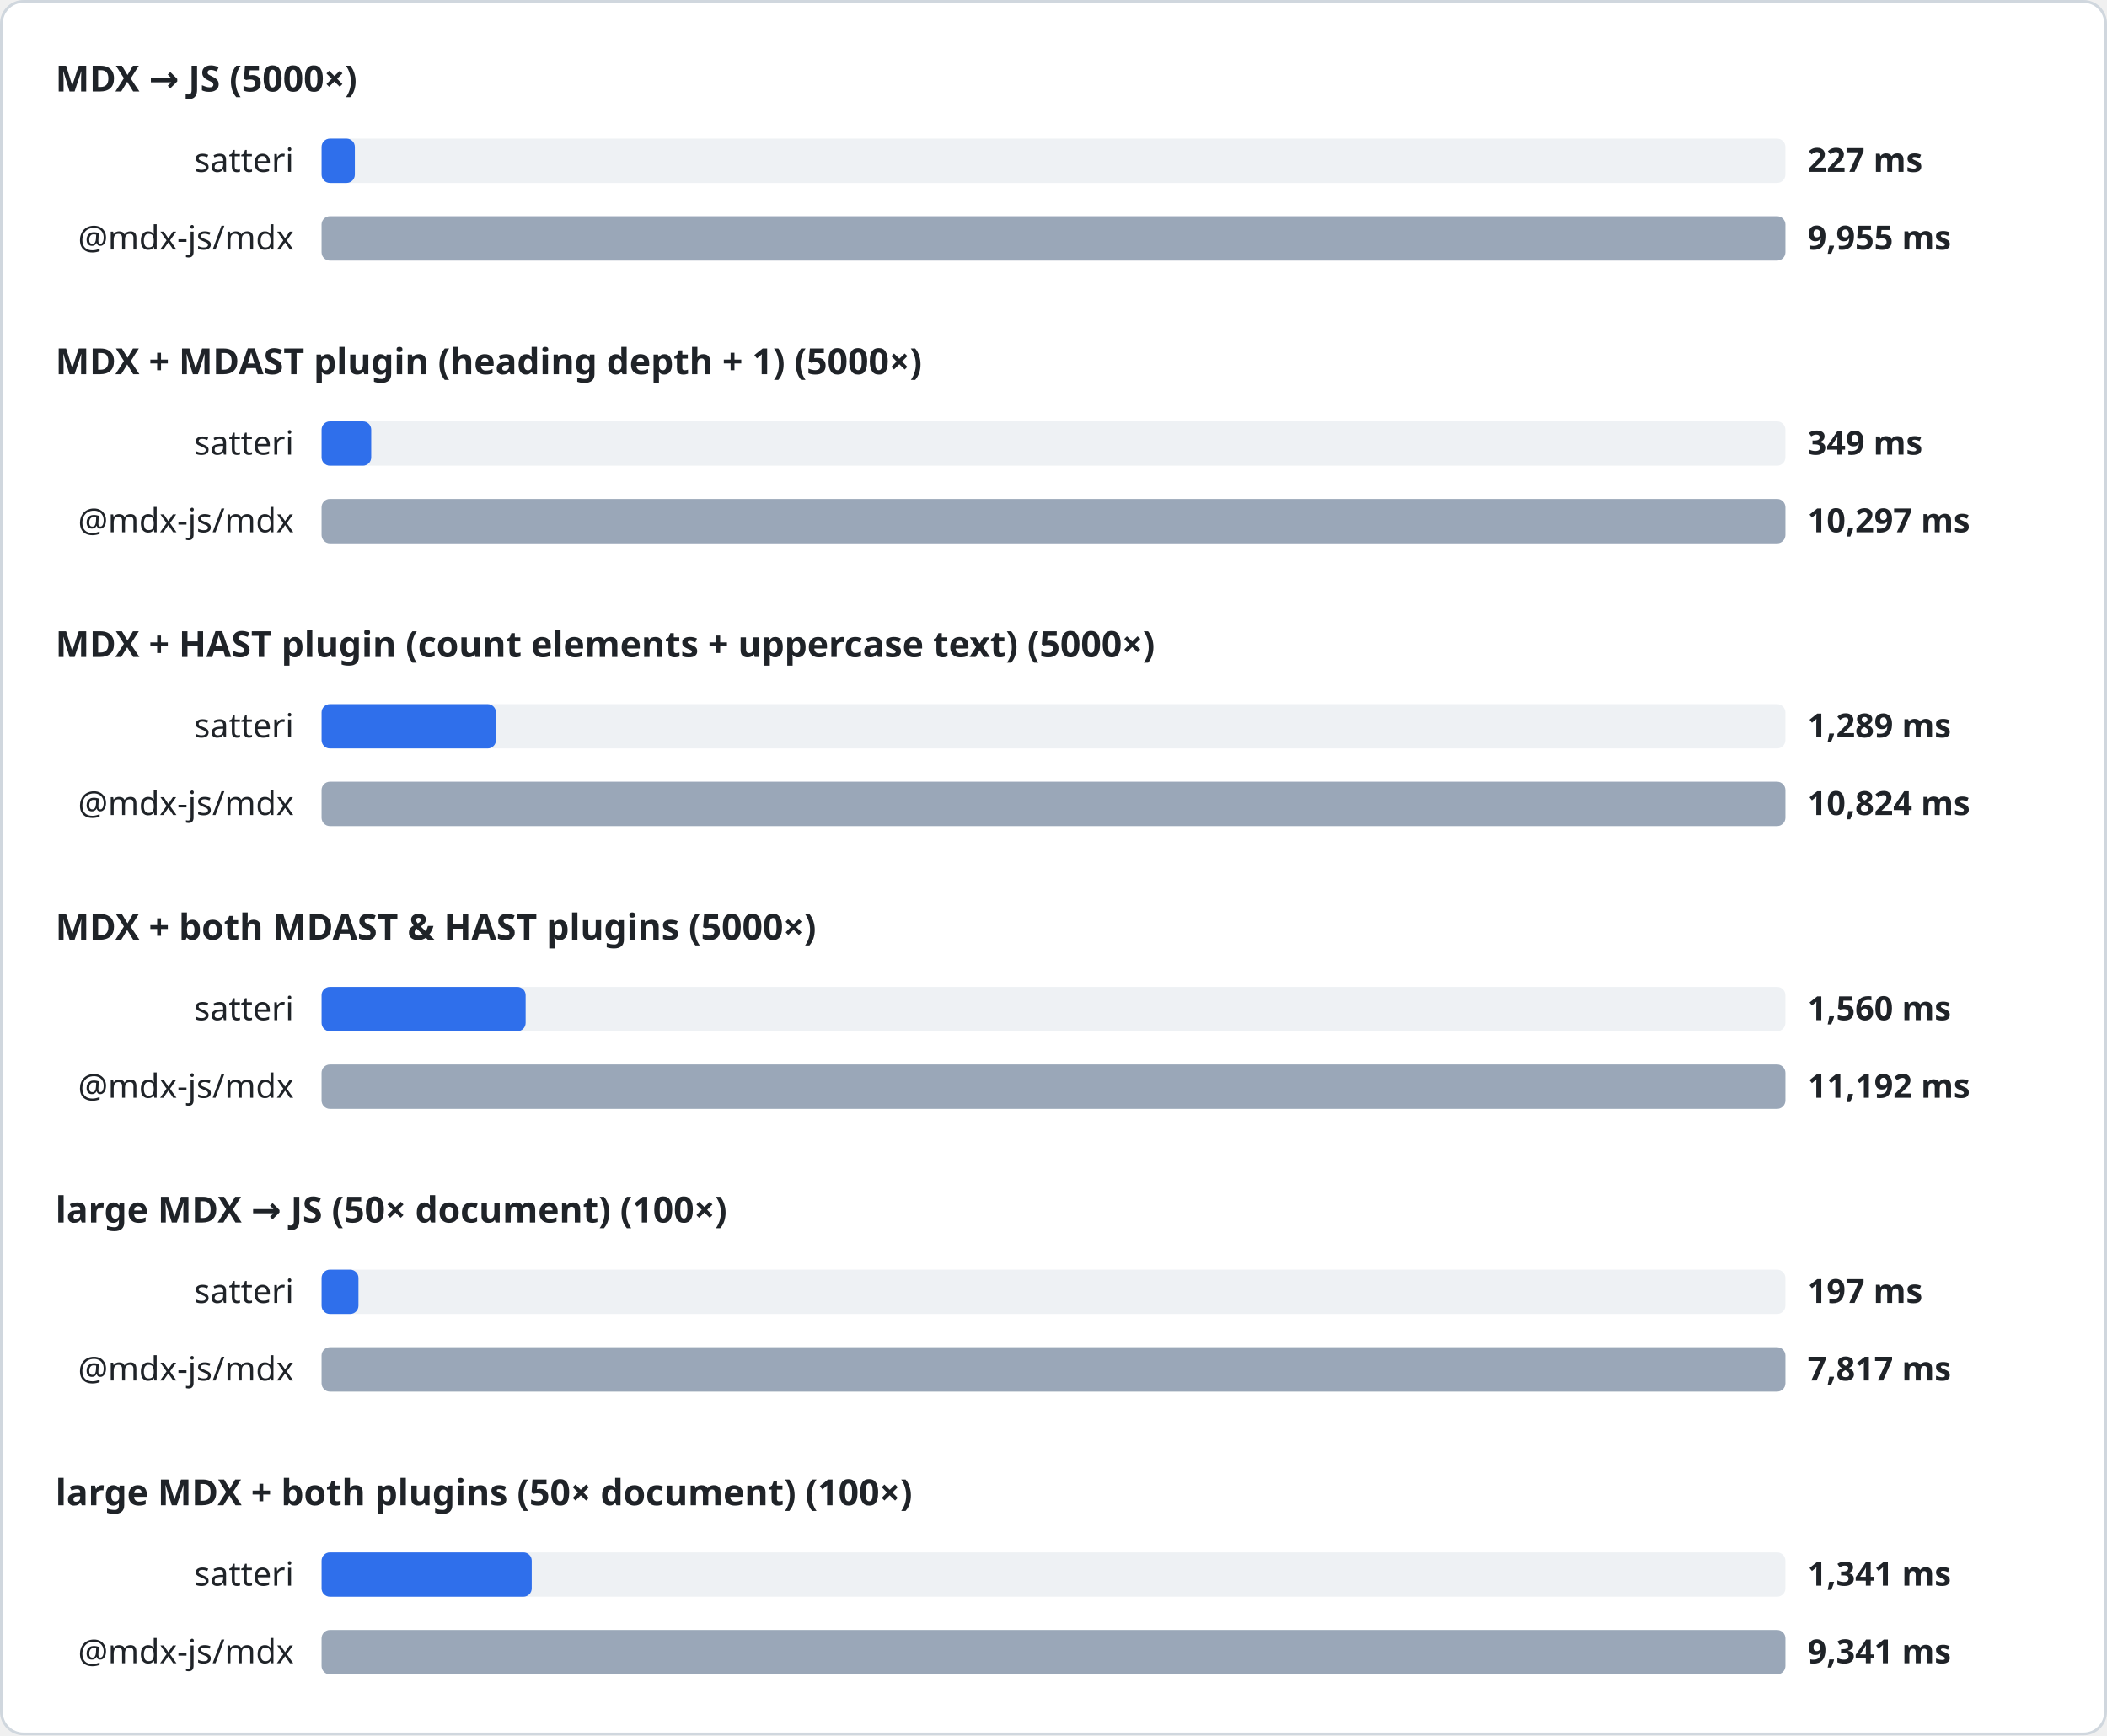
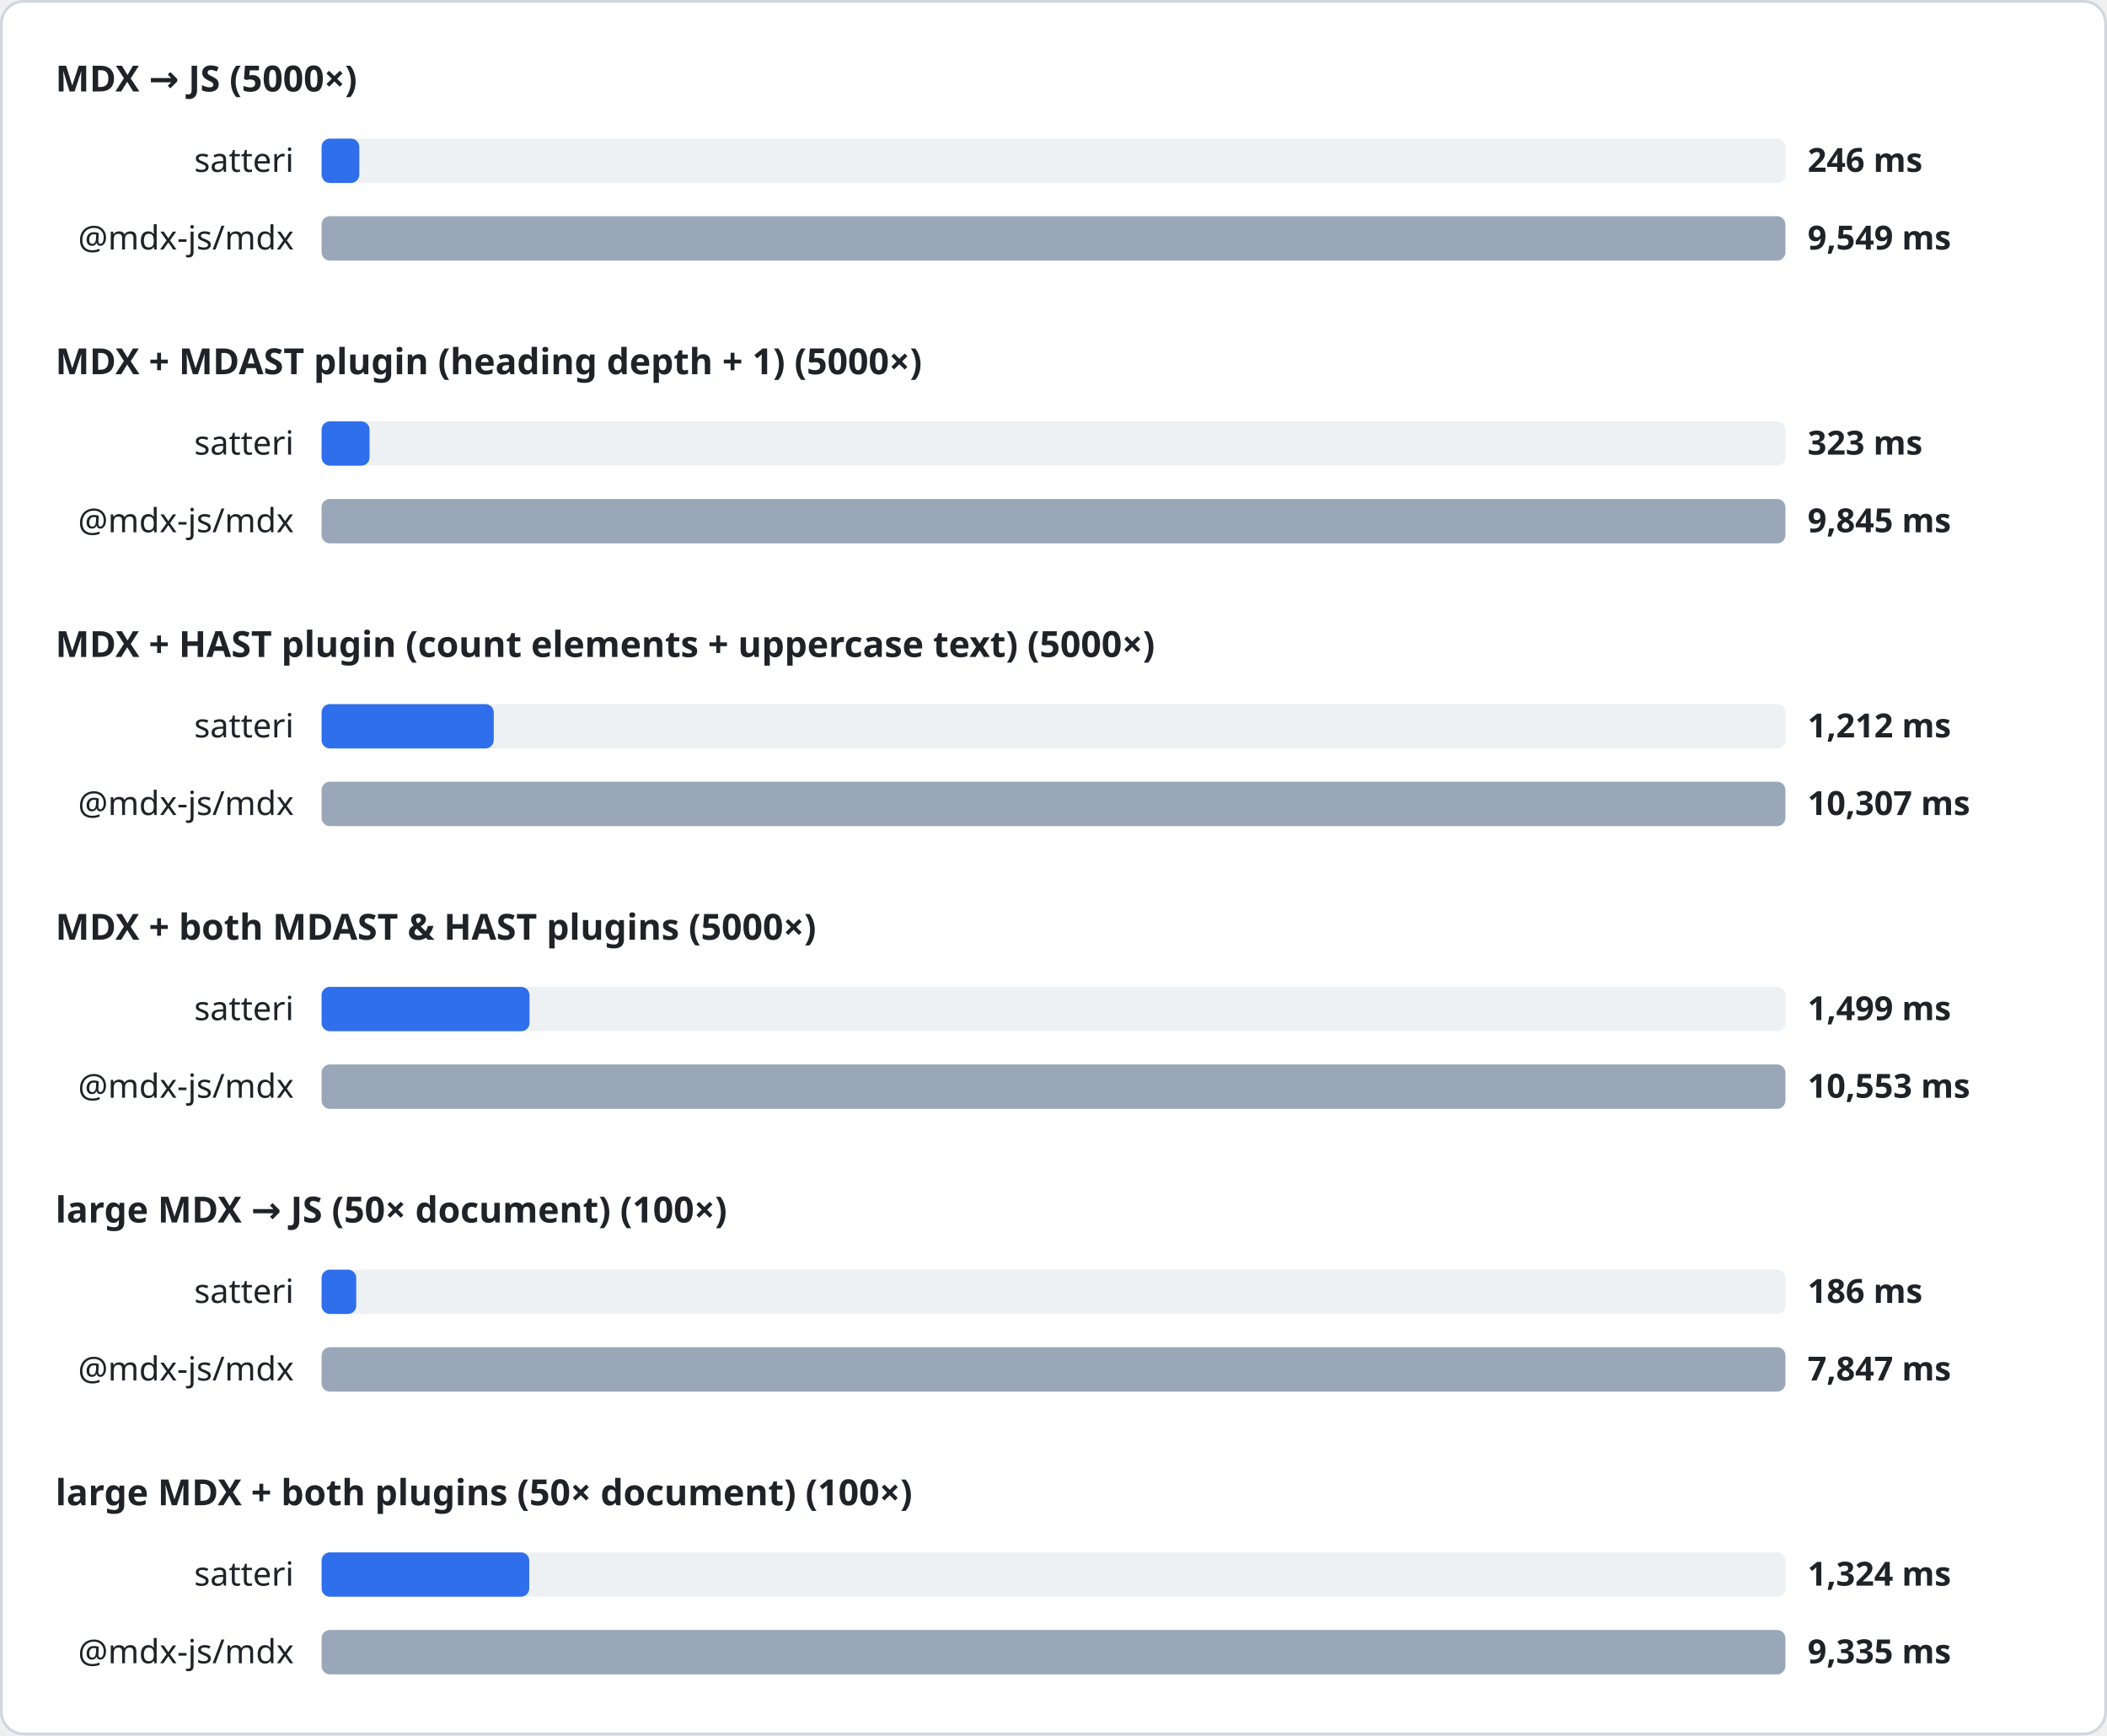
<svg xmlns="http://www.w3.org/2000/svg" width="760" height="626" viewBox="0 0 760 626" font-family="system-ui, sans-serif">
  <style>
.heading{font-size:13px;font-weight:600;fill:#1f2328}
.label{font-size:12px;fill:#1f2328}
.value{font-size:12px;font-weight:600;fill:#1f2328}
.track{fill:#eef1f4}
</style>
  <rect x="0.5" y="0.5" width="759" height="625" rx="8" fill="#ffffff" stroke="#d0d7de" />
  <text x="20" y="33" class="heading">MDX → JS (5000×)</text>
  <text x="106" y="62" class="label" text-anchor="end">satteri</text>
  <rect x="116" y="50" width="528" height="16" rx="3" class="track" />
-   <rect x="116" y="50" width="12.0" height="16" rx="3" fill="#2f6feb" />
-   <text x="652" y="62" class="value">227 ms</text>
+   <rect x="116" y="50" width="13.6" height="16" rx="3" fill="#2f6feb" />
+   <text x="652" y="62" class="value">246 ms</text>
  <text x="106" y="90" class="label" text-anchor="end">@mdx-js/mdx</text>
  <rect x="116" y="78" width="528" height="16" rx="3" class="track" />
  <rect x="116" y="78" width="528.0" height="16" rx="3" fill="#9aa7b8" />
-   <text x="652" y="90" class="value">9,955 ms</text>
+   <text x="652" y="90" class="value">9,549 ms</text>
  <text x="20" y="135" class="heading">MDX + MDAST plugin (heading depth + 1) (5000×)</text>
  <text x="106" y="164" class="label" text-anchor="end">satteri</text>
  <rect x="116" y="152" width="528" height="16" rx="3" class="track" />
-   <rect x="116" y="152" width="17.9" height="16" rx="3" fill="#2f6feb" />
-   <text x="652" y="164" class="value">349 ms</text>
+   <rect x="116" y="152" width="17.3" height="16" rx="3" fill="#2f6feb" />
+   <text x="652" y="164" class="value">323 ms</text>
  <text x="106" y="192" class="label" text-anchor="end">@mdx-js/mdx</text>
  <rect x="116" y="180" width="528" height="16" rx="3" class="track" />
  <rect x="116" y="180" width="528.0" height="16" rx="3" fill="#9aa7b8" />
-   <text x="652" y="192" class="value">10,297 ms</text>
+   <text x="652" y="192" class="value">9,845 ms</text>
  <text x="20" y="237" class="heading">MDX + HAST plugin (count elements + uppercase text) (5000×)</text>
  <text x="106" y="266" class="label" text-anchor="end">satteri</text>
  <rect x="116" y="254" width="528" height="16" rx="3" class="track" />
-   <rect x="116" y="254" width="62.9" height="16" rx="3" fill="#2f6feb" />
-   <text x="652" y="266" class="value">1,289 ms</text>
+   <rect x="116" y="254" width="62.1" height="16" rx="3" fill="#2f6feb" />
+   <text x="652" y="266" class="value">1,212 ms</text>
  <text x="106" y="294" class="label" text-anchor="end">@mdx-js/mdx</text>
  <rect x="116" y="282" width="528" height="16" rx="3" class="track" />
  <rect x="116" y="282" width="528.0" height="16" rx="3" fill="#9aa7b8" />
-   <text x="652" y="294" class="value">10,824 ms</text>
+   <text x="652" y="294" class="value">10,307 ms</text>
  <text x="20" y="339" class="heading">MDX + both MDAST &amp; HAST plugins (5000×)</text>
  <text x="106" y="368" class="label" text-anchor="end">satteri</text>
  <rect x="116" y="356" width="528" height="16" rx="3" class="track" />
-   <rect x="116" y="356" width="73.6" height="16" rx="3" fill="#2f6feb" />
-   <text x="652" y="368" class="value">1,560 ms</text>
+   <rect x="116" y="356" width="75.0" height="16" rx="3" fill="#2f6feb" />
+   <text x="652" y="368" class="value">1,499 ms</text>
  <text x="106" y="396" class="label" text-anchor="end">@mdx-js/mdx</text>
  <rect x="116" y="384" width="528" height="16" rx="3" class="track" />
  <rect x="116" y="384" width="528.0" height="16" rx="3" fill="#9aa7b8" />
-   <text x="652" y="396" class="value">11,192 ms</text>
+   <text x="652" y="396" class="value">10,553 ms</text>
  <text x="20" y="441" class="heading">large MDX → JS (50× document) (100×)</text>
  <text x="106" y="470" class="label" text-anchor="end">satteri</text>
  <rect x="116" y="458" width="528" height="16" rx="3" class="track" />
-   <rect x="116" y="458" width="13.3" height="16" rx="3" fill="#2f6feb" />
-   <text x="652" y="470" class="value">197 ms</text>
+   <rect x="116" y="458" width="12.5" height="16" rx="3" fill="#2f6feb" />
+   <text x="652" y="470" class="value">186 ms</text>
  <text x="106" y="498" class="label" text-anchor="end">@mdx-js/mdx</text>
  <rect x="116" y="486" width="528" height="16" rx="3" class="track" />
  <rect x="116" y="486" width="528.0" height="16" rx="3" fill="#9aa7b8" />
-   <text x="652" y="498" class="value">7,817 ms</text>
+   <text x="652" y="498" class="value">7,847 ms</text>
  <text x="20" y="543" class="heading">large MDX + both plugins (50× document) (100×)</text>
  <text x="106" y="572" class="label" text-anchor="end">satteri</text>
  <rect x="116" y="560" width="528" height="16" rx="3" class="track" />
-   <rect x="116" y="560" width="75.8" height="16" rx="3" fill="#2f6feb" />
-   <text x="652" y="572" class="value">1,341 ms</text>
+   <rect x="116" y="560" width="74.9" height="16" rx="3" fill="#2f6feb" />
+   <text x="652" y="572" class="value">1,324 ms</text>
  <text x="106" y="600" class="label" text-anchor="end">@mdx-js/mdx</text>
  <rect x="116" y="588" width="528" height="16" rx="3" class="track" />
  <rect x="116" y="588" width="528.0" height="16" rx="3" fill="#9aa7b8" />
-   <text x="652" y="600" class="value">9,341 ms</text>
+   <text x="652" y="600" class="value">9,335 ms</text>
</svg>
